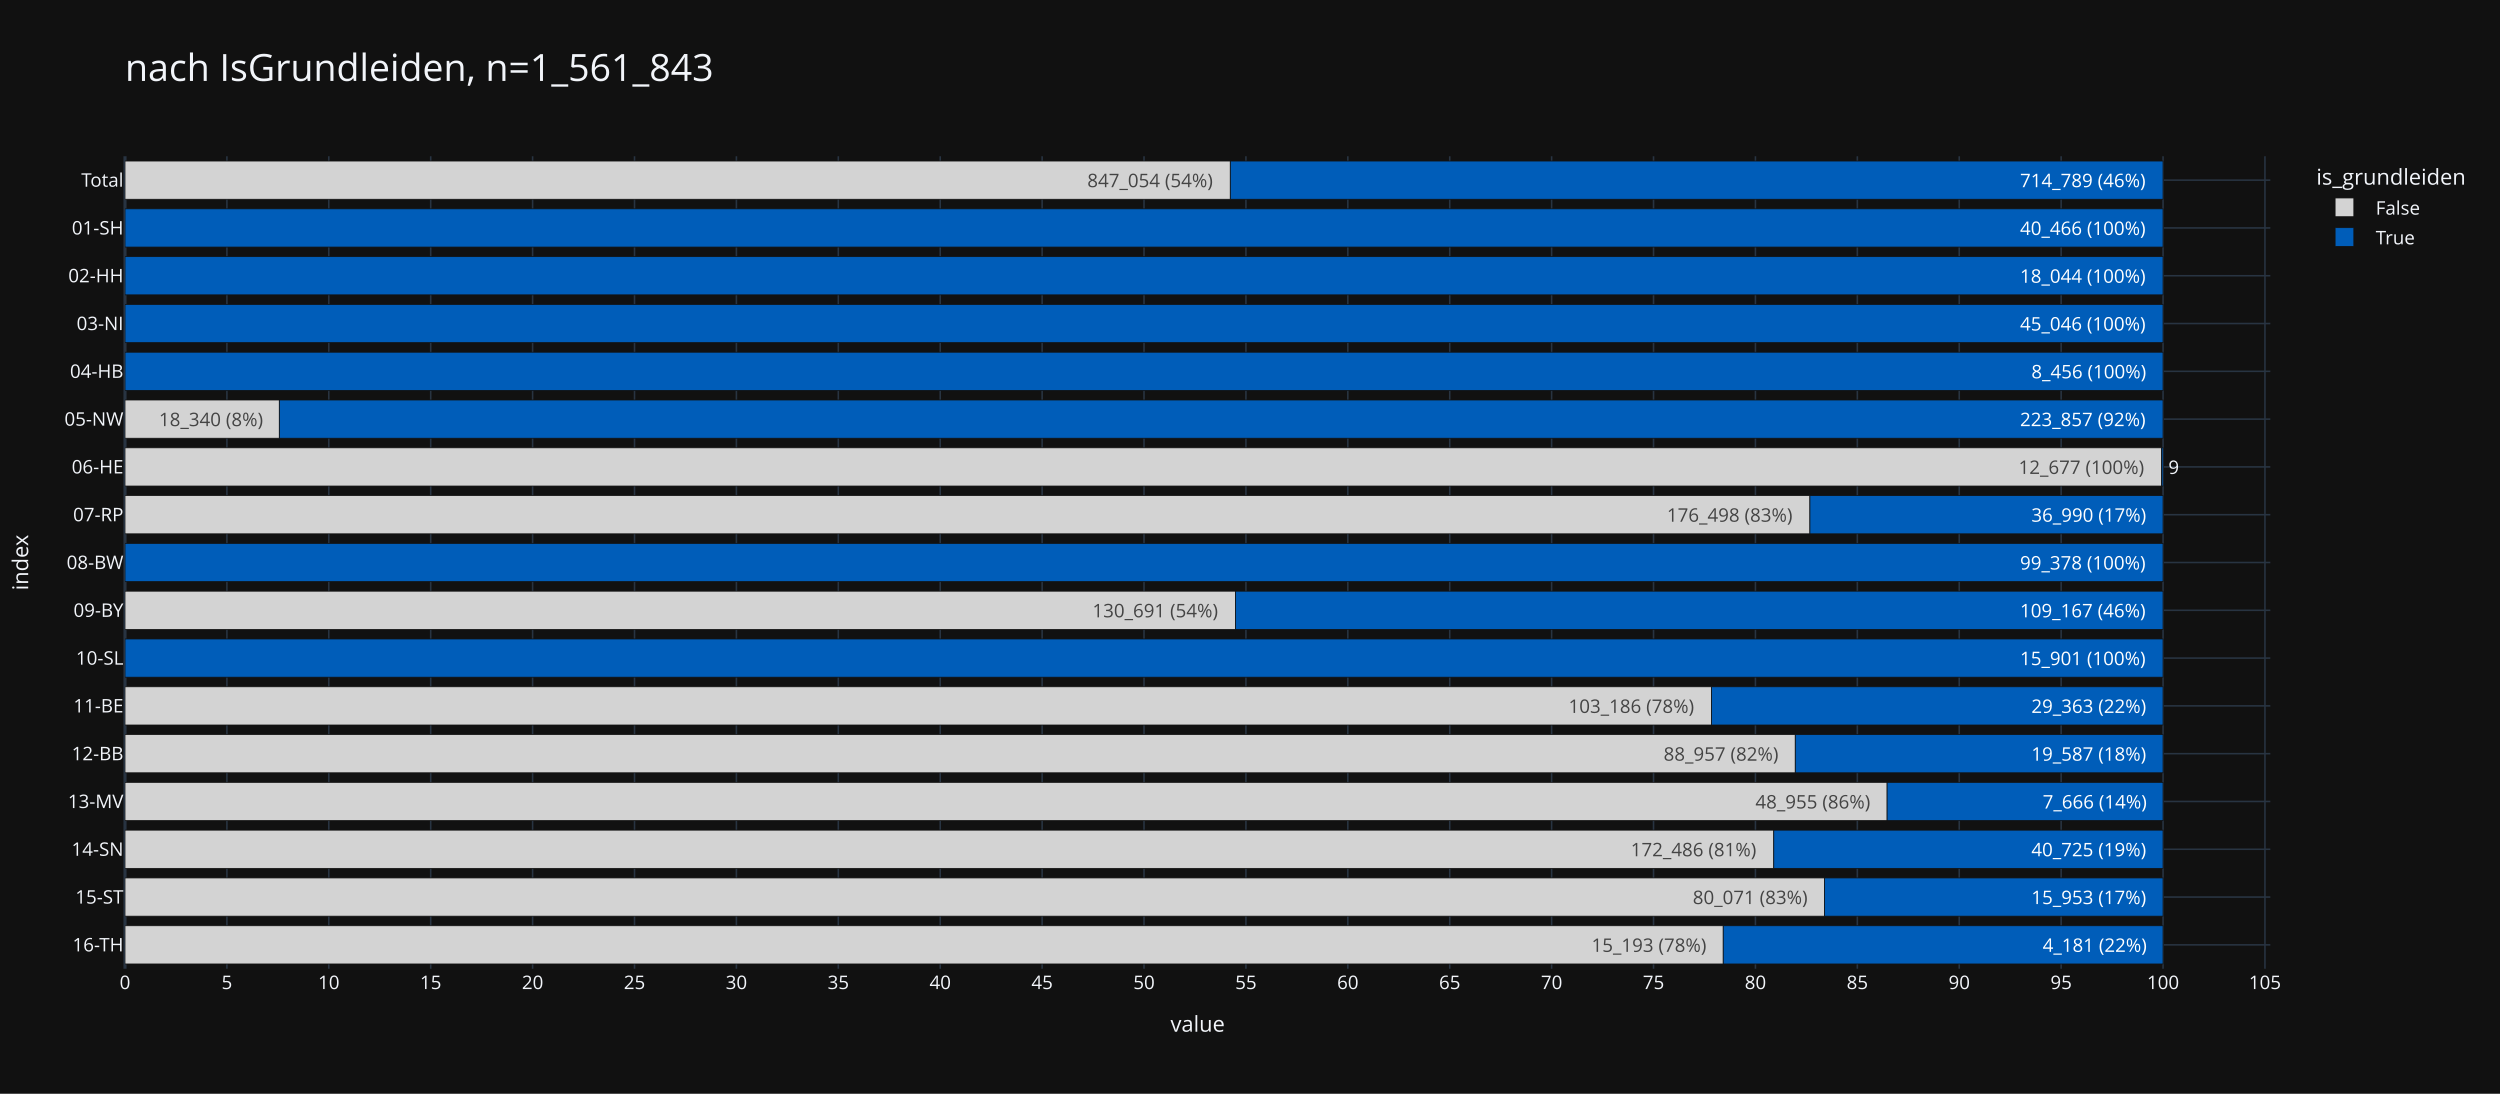
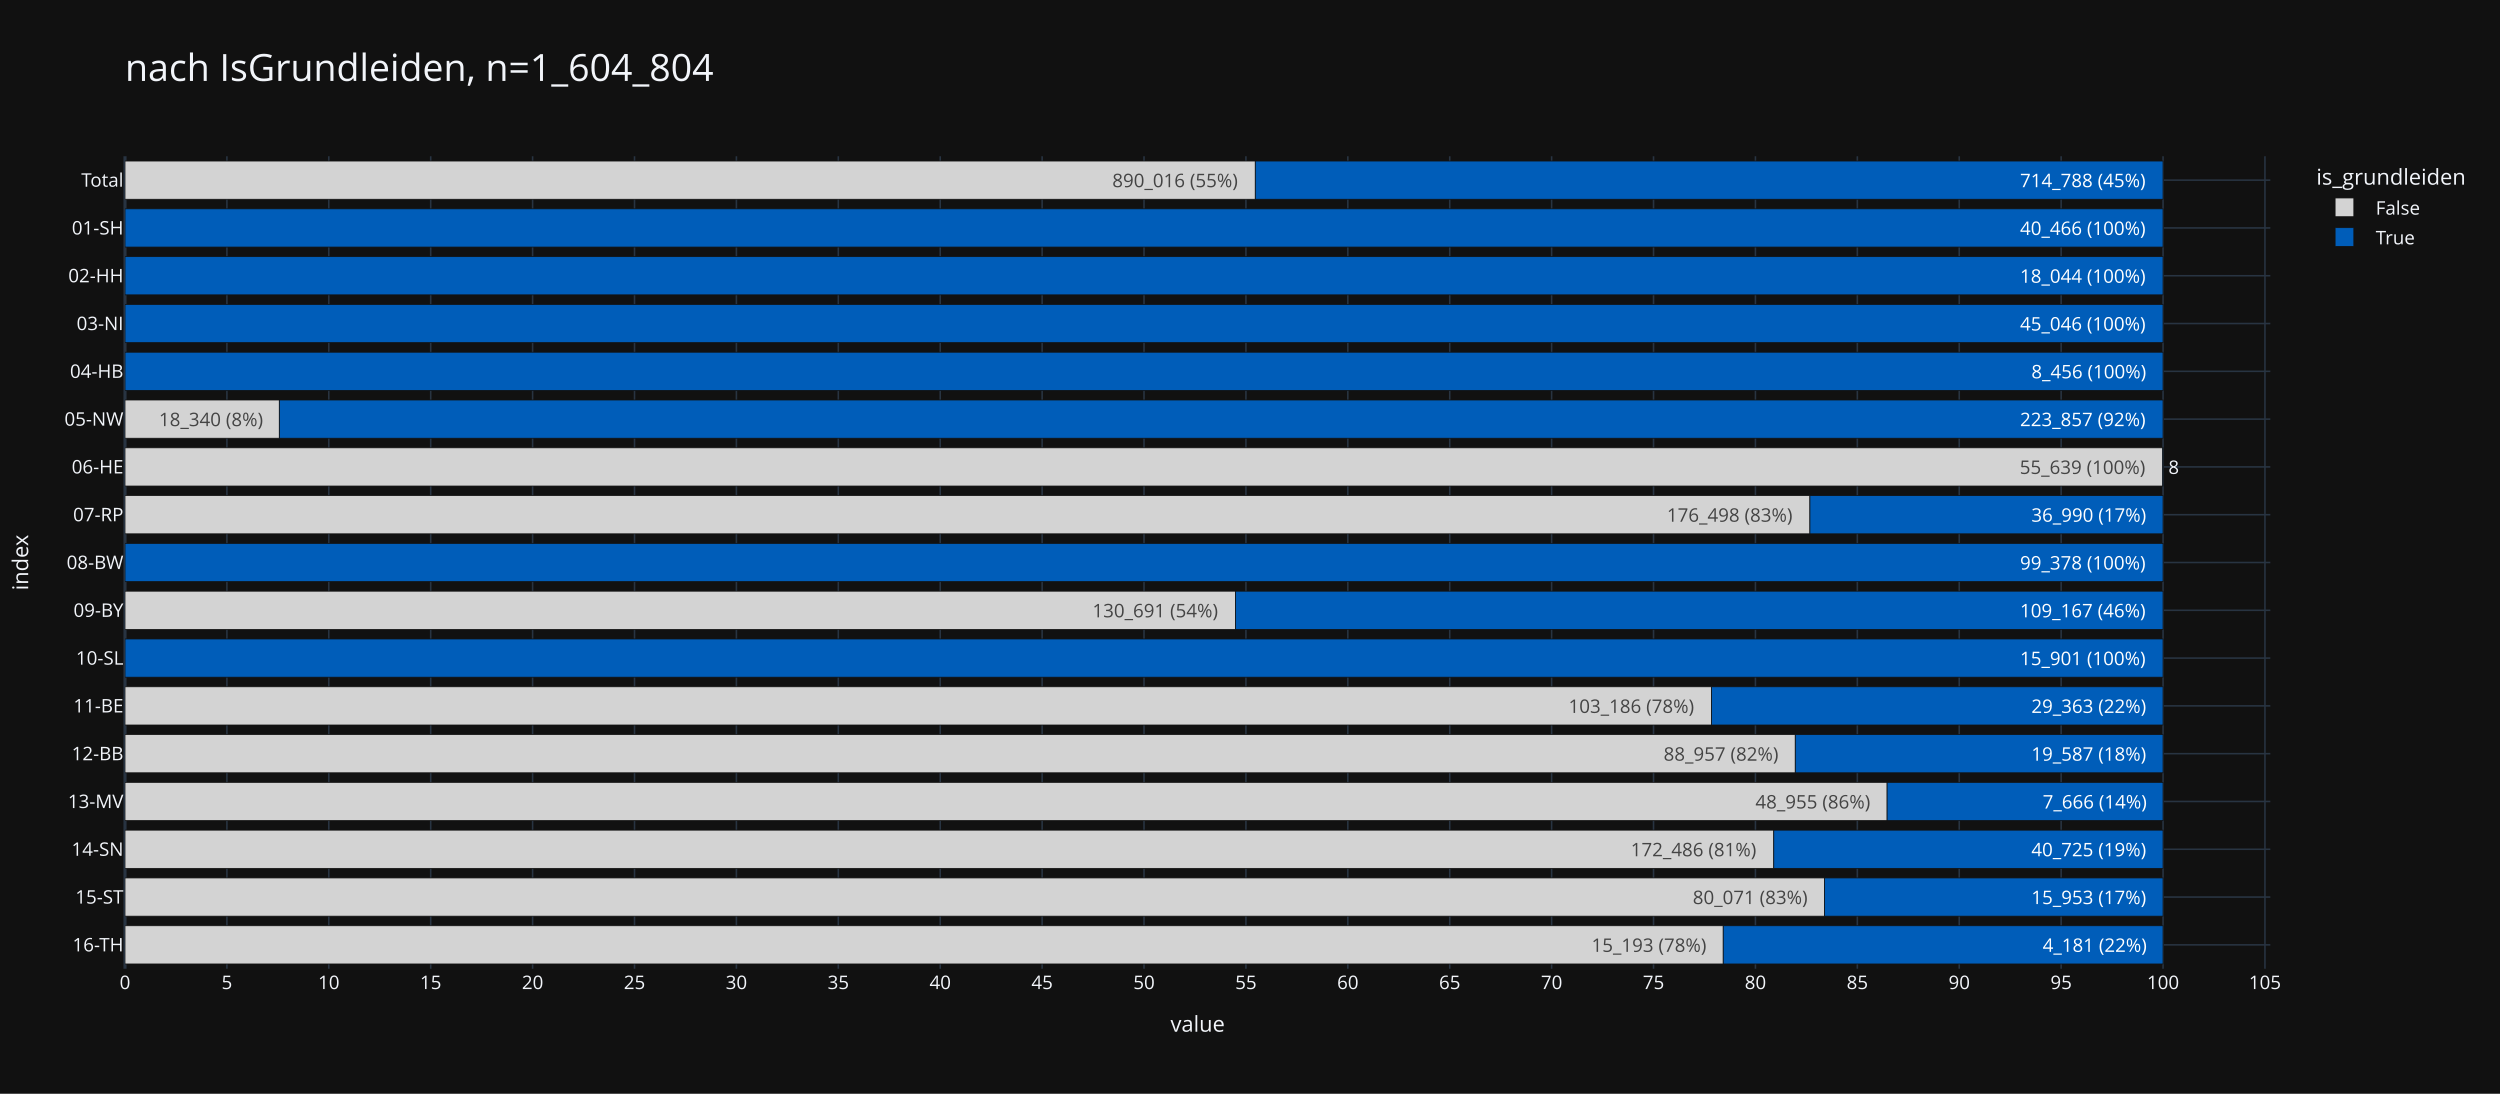
<svg xmlns="http://www.w3.org/2000/svg" class="main-svg" width="1600" height="700" style="" viewBox="0 0 1600 700">
  <rect x="0" y="0" width="1600" height="700" style="fill: rgb(17, 17, 17); fill-opacity: 1;" />
-   <defs id="defs-375cd7">
+   <defs id="defs-937810">
    <g class="clips">
-       <clipPath id="clip375cd7xyplot" class="plotclip">
+       <clipPath id="clip937810xyplot" class="plotclip">
        <rect width="1373" height="520" />
      </clipPath>
-       <clipPath class="axesclip" id="clip375cd7x">
+       <clipPath class="axesclip" id="clip937810x">
        <rect x="80" y="0" width="1373" height="700" />
      </clipPath>
-       <clipPath class="axesclip" id="clip375cd7y">
+       <clipPath class="axesclip" id="clip937810y">
        <rect x="0" y="100" width="1600" height="520" />
      </clipPath>
-       <clipPath class="axesclip" id="clip375cd7xy">
+       <clipPath class="axesclip" id="clip937810xy">
        <rect x="80" y="100" width="1373" height="520" />
      </clipPath>
    </g>
    <g class="gradients" />
    <g class="patterns" />
  </defs>
  <g class="bglayer" />
  <g class="layer-below">
    <g class="imagelayer" />
    <g class="shapelayer" />
  </g>
  <g class="cartesianlayer">
    <g class="subplot xy">
      <g class="layer-subplot">
        <g class="shapelayer" />
        <g class="imagelayer" />
      </g>
      <g class="minor-gridlayer">
        <g class="x" />
        <g class="y" />
      </g>
      <g class="gridlayer">
        <g class="x">
          <path class="xgrid crisp" transform="translate(145.22,0)" d="M0,100v520" style="stroke: rgb(40, 52, 66); stroke-opacity: 1; stroke-width: 1px;" />
          <path class="xgrid crisp" transform="translate(210.43,0)" d="M0,100v520" style="stroke: rgb(40, 52, 66); stroke-opacity: 1; stroke-width: 1px;" />
          <path class="xgrid crisp" transform="translate(275.65,0)" d="M0,100v520" style="stroke: rgb(40, 52, 66); stroke-opacity: 1; stroke-width: 1px;" />
          <path class="xgrid crisp" transform="translate(340.87,0)" d="M0,100v520" style="stroke: rgb(40, 52, 66); stroke-opacity: 1; stroke-width: 1px;" />
          <path class="xgrid crisp" transform="translate(406.09,0)" d="M0,100v520" style="stroke: rgb(40, 52, 66); stroke-opacity: 1; stroke-width: 1px;" />
          <path class="xgrid crisp" transform="translate(471.3,0)" d="M0,100v520" style="stroke: rgb(40, 52, 66); stroke-opacity: 1; stroke-width: 1px;" />
          <path class="xgrid crisp" transform="translate(536.52,0)" d="M0,100v520" style="stroke: rgb(40, 52, 66); stroke-opacity: 1; stroke-width: 1px;" />
          <path class="xgrid crisp" transform="translate(601.74,0)" d="M0,100v520" style="stroke: rgb(40, 52, 66); stroke-opacity: 1; stroke-width: 1px;" />
          <path class="xgrid crisp" transform="translate(666.96,0)" d="M0,100v520" style="stroke: rgb(40, 52, 66); stroke-opacity: 1; stroke-width: 1px;" />
          <path class="xgrid crisp" transform="translate(732.17,0)" d="M0,100v520" style="stroke: rgb(40, 52, 66); stroke-opacity: 1; stroke-width: 1px;" />
          <path class="xgrid crisp" transform="translate(797.39,0)" d="M0,100v520" style="stroke: rgb(40, 52, 66); stroke-opacity: 1; stroke-width: 1px;" />
          <path class="xgrid crisp" transform="translate(862.61,0)" d="M0,100v520" style="stroke: rgb(40, 52, 66); stroke-opacity: 1; stroke-width: 1px;" />
          <path class="xgrid crisp" transform="translate(927.83,0)" d="M0,100v520" style="stroke: rgb(40, 52, 66); stroke-opacity: 1; stroke-width: 1px;" />
          <path class="xgrid crisp" transform="translate(993.04,0)" d="M0,100v520" style="stroke: rgb(40, 52, 66); stroke-opacity: 1; stroke-width: 1px;" />
          <path class="xgrid crisp" transform="translate(1058.26,0)" d="M0,100v520" style="stroke: rgb(40, 52, 66); stroke-opacity: 1; stroke-width: 1px;" />
          <path class="xgrid crisp" transform="translate(1123.48,0)" d="M0,100v520" style="stroke: rgb(40, 52, 66); stroke-opacity: 1; stroke-width: 1px;" />
          <path class="xgrid crisp" transform="translate(1188.7,0)" d="M0,100v520" style="stroke: rgb(40, 52, 66); stroke-opacity: 1; stroke-width: 1px;" />
          <path class="xgrid crisp" transform="translate(1253.91,0)" d="M0,100v520" style="stroke: rgb(40, 52, 66); stroke-opacity: 1; stroke-width: 1px;" />
          <path class="xgrid crisp" transform="translate(1319.13,0)" d="M0,100v520" style="stroke: rgb(40, 52, 66); stroke-opacity: 1; stroke-width: 1px;" />
          <path class="xgrid crisp" transform="translate(1384.35,0)" d="M0,100v520" style="stroke: rgb(40, 52, 66); stroke-opacity: 1; stroke-width: 1px;" />
          <path class="xgrid crisp" transform="translate(1449.57,0)" d="M0,100v520" style="stroke: rgb(40, 52, 66); stroke-opacity: 1; stroke-width: 1px;" />
        </g>
        <g class="y">
          <path class="ygrid crisp" transform="translate(0,604.71)" d="M80,0h1373" style="stroke: rgb(40, 52, 66); stroke-opacity: 1; stroke-width: 1px;" />
          <path class="ygrid crisp" transform="translate(0,574.12)" d="M80,0h1373" style="stroke: rgb(40, 52, 66); stroke-opacity: 1; stroke-width: 1px;" />
          <path class="ygrid crisp" transform="translate(0,543.53)" d="M80,0h1373" style="stroke: rgb(40, 52, 66); stroke-opacity: 1; stroke-width: 1px;" />
          <path class="ygrid crisp" transform="translate(0,512.94)" d="M80,0h1373" style="stroke: rgb(40, 52, 66); stroke-opacity: 1; stroke-width: 1px;" />
          <path class="ygrid crisp" transform="translate(0,482.35)" d="M80,0h1373" style="stroke: rgb(40, 52, 66); stroke-opacity: 1; stroke-width: 1px;" />
          <path class="ygrid crisp" transform="translate(0,451.76)" d="M80,0h1373" style="stroke: rgb(40, 52, 66); stroke-opacity: 1; stroke-width: 1px;" />
          <path class="ygrid crisp" transform="translate(0,421.18)" d="M80,0h1373" style="stroke: rgb(40, 52, 66); stroke-opacity: 1; stroke-width: 1px;" />
          <path class="ygrid crisp" transform="translate(0,390.59)" d="M80,0h1373" style="stroke: rgb(40, 52, 66); stroke-opacity: 1; stroke-width: 1px;" />
          <path class="ygrid crisp" transform="translate(0,360)" d="M80,0h1373" style="stroke: rgb(40, 52, 66); stroke-opacity: 1; stroke-width: 1px;" />
          <path class="ygrid crisp" transform="translate(0,329.41)" d="M80,0h1373" style="stroke: rgb(40, 52, 66); stroke-opacity: 1; stroke-width: 1px;" />
          <path class="ygrid crisp" transform="translate(0,298.82)" d="M80,0h1373" style="stroke: rgb(40, 52, 66); stroke-opacity: 1; stroke-width: 1px;" />
          <path class="ygrid crisp" transform="translate(0,268.24)" d="M80,0h1373" style="stroke: rgb(40, 52, 66); stroke-opacity: 1; stroke-width: 1px;" />
          <path class="ygrid crisp" transform="translate(0,237.65)" d="M80,0h1373" style="stroke: rgb(40, 52, 66); stroke-opacity: 1; stroke-width: 1px;" />
          <path class="ygrid crisp" transform="translate(0,207.06)" d="M80,0h1373" style="stroke: rgb(40, 52, 66); stroke-opacity: 1; stroke-width: 1px;" />
          <path class="ygrid crisp" transform="translate(0,176.47)" d="M80,0h1373" style="stroke: rgb(40, 52, 66); stroke-opacity: 1; stroke-width: 1px;" />
          <path class="ygrid crisp" transform="translate(0,145.88)" d="M80,0h1373" style="stroke: rgb(40, 52, 66); stroke-opacity: 1; stroke-width: 1px;" />
          <path class="ygrid crisp" transform="translate(0,115.29)" d="M80,0h1373" style="stroke: rgb(40, 52, 66); stroke-opacity: 1; stroke-width: 1px;" />
        </g>
      </g>
      <g class="zerolinelayer">
        <path class="xzl zl crisp" transform="translate(80,0)" d="M0,100v520" style="stroke: rgb(40, 52, 66); stroke-opacity: 1; stroke-width: 2px;" />
      </g>
      <g class="layer-between">
        <g class="shapelayer" />
        <g class="imagelayer" />
      </g>
      <path class="xlines-below" />
      <path class="ylines-below" />
      <g class="overlines-below" />
      <g class="xaxislayer-below" />
      <g class="yaxislayer-below" />
      <g class="overaxes-below" />
      <g class="overplot">
-         <g class="xy" transform="translate(80,100)" clip-path="url(#clip375cd7xyplot)">
+         <g class="xy" transform="translate(80,100)" clip-path="url(#clip937810xyplot)">
          <g class="barlayer mlayer">
            <g class="trace bars" style="opacity: 1;">
              <g class="points">
                <g class="point">
-                   <path d="M0,27.53V3.06H707.4V27.53Z" style="vector-effect: none; opacity: 1; stroke-width: 0.5px; fill: rgb(211, 211, 211); fill-opacity: 1; stroke: rgb(17, 17, 17); stroke-opacity: 1;" />
-                   <text class="bartext bartext-inside" text-anchor="middle" data-notex="1" x="0" y="0" style="font-family: 'Open Sans', verdana, arial, sans-serif; font-size: 12px; fill: rgb(68, 68, 68); fill-opacity: 1; white-space: pre;" transform="translate(656.0484,19.795)">847_054 (54%)</text>
+                   <path d="M0,27.53V3.06H723.39V27.53Z" style="vector-effect: none; opacity: 1; stroke-width: 0.5px; fill: rgb(211, 211, 211); fill-opacity: 1; stroke: rgb(17, 17, 17); stroke-opacity: 1;" />
+                   <text class="bartext bartext-inside" text-anchor="middle" data-notex="1" x="0" y="0" style="font-family: 'Open Sans', verdana, arial, sans-serif; font-size: 12px; fill: rgb(68, 68, 68); fill-opacity: 1; white-space: pre;" transform="translate(672.0384,19.795)">890_016 (55%)</text>
                </g>
                <g class="point">
                  <path d="M0,180.47V156H98.77V180.47Z" style="vector-effect: none; opacity: 1; stroke-width: 0.5px; fill: rgb(211, 211, 211); fill-opacity: 1; stroke: rgb(17, 17, 17); stroke-opacity: 1;" />
                  <text class="bartext bartext-inside" text-anchor="middle" data-notex="1" x="0" y="0" style="font-family: 'Open Sans', verdana, arial, sans-serif; font-size: 12px; fill: rgb(68, 68, 68); fill-opacity: 1; white-space: pre;" transform="translate(55.05125,172.735)">18_340 (8%)</text>
                </g>
                <g class="point">
-                   <path d="M0,211.06V186.59H1303.42V211.06Z" style="vector-effect: none; opacity: 1; stroke-width: 0.5px; fill: rgb(211, 211, 211); fill-opacity: 1; stroke: rgb(17, 17, 17); stroke-opacity: 1;" />
-                   <text class="bartext bartext-inside" text-anchor="middle" data-notex="1" x="0" y="0" style="font-family: 'Open Sans', verdana, arial, sans-serif; font-size: 12px; fill: rgb(68, 68, 68); fill-opacity: 1; white-space: pre;" transform="translate(1252.068,203.325)">12_677 (100%)</text>
+                   <path d="M0,211.06V186.59H1304.16V211.06Z" style="vector-effect: none; opacity: 1; stroke-width: 0.5px; fill: rgb(211, 211, 211); fill-opacity: 1; stroke: rgb(17, 17, 17); stroke-opacity: 1;" />
+                   <text class="bartext bartext-inside" text-anchor="middle" data-notex="1" x="0" y="0" style="font-family: 'Open Sans', verdana, arial, sans-serif; font-size: 12px; fill: rgb(68, 68, 68); fill-opacity: 1; white-space: pre;" transform="translate(1252.808,203.325)">55_639 (100%)</text>
                </g>
                <g class="point">
                  <path d="M0,241.65V217.18H1078.35V241.65Z" style="vector-effect: none; opacity: 1; stroke-width: 0.5px; fill: rgb(211, 211, 211); fill-opacity: 1; stroke: rgb(17, 17, 17); stroke-opacity: 1;" />
                  <text class="bartext bartext-inside" text-anchor="middle" data-notex="1" x="0" y="0" style="font-family: 'Open Sans', verdana, arial, sans-serif; font-size: 12px; fill: rgb(68, 68, 68); fill-opacity: 1; white-space: pre;" transform="translate(1026.998,233.915)">176_498 (83%)</text>
                </g>
                <g class="point">
                  <path d="M0,302.82V278.35H710.7V302.82Z" style="vector-effect: none; opacity: 1; stroke-width: 0.5px; fill: rgb(211, 211, 211); fill-opacity: 1; stroke: rgb(17, 17, 17); stroke-opacity: 1;" />
                  <text class="bartext bartext-inside" text-anchor="middle" data-notex="1" x="0" y="0" style="font-family: 'Open Sans', verdana, arial, sans-serif; font-size: 12px; fill: rgb(68, 68, 68); fill-opacity: 1; white-space: pre;" transform="translate(659.3484,295.085)">130_691 (54%)</text>
                </g>
                <g class="point">
                  <path d="M0,364V339.53H1015.4V364Z" style="vector-effect: none; opacity: 1; stroke-width: 0.5px; fill: rgb(211, 211, 211); fill-opacity: 1; stroke: rgb(17, 17, 17); stroke-opacity: 1;" />
                  <text class="bartext bartext-inside" text-anchor="middle" data-notex="1" x="0" y="0" style="font-family: 'Open Sans', verdana, arial, sans-serif; font-size: 12px; fill: rgb(68, 68, 68); fill-opacity: 1; white-space: pre;" transform="translate(964.0484,356.265)">103_186 (78%)</text>
                </g>
                <g class="point">
                  <path d="M0,394.59V370.12H1068.98V394.59Z" style="vector-effect: none; opacity: 1; stroke-width: 0.5px; fill: rgb(211, 211, 211); fill-opacity: 1; stroke: rgb(17, 17, 17); stroke-opacity: 1;" />
                  <text class="bartext bartext-inside" text-anchor="middle" data-notex="1" x="0" y="0" style="font-family: 'Open Sans', verdana, arial, sans-serif; font-size: 12px; fill: rgb(68, 68, 68); fill-opacity: 1; white-space: pre;" transform="translate(1021.449,386.855)">88_957 (82%)</text>
                </g>
                <g class="point">
                  <path d="M0,425.18V400.71H1127.75V425.18Z" style="vector-effect: none; opacity: 1; stroke-width: 0.5px; fill: rgb(211, 211, 211); fill-opacity: 1; stroke: rgb(17, 17, 17); stroke-opacity: 1;" />
                  <text class="bartext bartext-inside" text-anchor="middle" data-notex="1" x="0" y="0" style="font-family: 'Open Sans', verdana, arial, sans-serif; font-size: 12px; fill: rgb(68, 68, 68); fill-opacity: 1; white-space: pre;" transform="translate(1080.219,417.445)">48_955 (86%)</text>
                </g>
                <g class="point">
                  <path d="M0,455.76V431.29H1055.21V455.76Z" style="vector-effect: none; opacity: 1; stroke-width: 0.5px; fill: rgb(211, 211, 211); fill-opacity: 1; stroke: rgb(17, 17, 17); stroke-opacity: 1;" />
                  <text class="bartext bartext-inside" text-anchor="middle" data-notex="1" x="0" y="0" style="font-family: 'Open Sans', verdana, arial, sans-serif; font-size: 12px; fill: rgb(68, 68, 68); fill-opacity: 1; white-space: pre;" transform="translate(1003.858,448.025)">172_486 (81%)</text>
                </g>
                <g class="point">
                  <path d="M0,486.35V461.88H1087.65V486.35Z" style="vector-effect: none; opacity: 1; stroke-width: 0.5px; fill: rgb(211, 211, 211); fill-opacity: 1; stroke: rgb(17, 17, 17); stroke-opacity: 1;" />
                  <text class="bartext bartext-inside" text-anchor="middle" data-notex="1" x="0" y="0" style="font-family: 'Open Sans', verdana, arial, sans-serif; font-size: 12px; fill: rgb(68, 68, 68); fill-opacity: 1; white-space: pre;" transform="translate(1040.119,478.615)">80_071 (83%)</text>
                </g>
                <g class="point">
                  <path d="M0,516.94V492.47H1022.87V516.94Z" style="vector-effect: none; opacity: 1; stroke-width: 0.5px; fill: rgb(211, 211, 211); fill-opacity: 1; stroke: rgb(17, 17, 17); stroke-opacity: 1;" />
                  <text class="bartext bartext-inside" text-anchor="middle" data-notex="1" x="0" y="0" style="font-family: 'Open Sans', verdana, arial, sans-serif; font-size: 12px; fill: rgb(68, 68, 68); fill-opacity: 1; white-space: pre;" transform="translate(975.3388,509.205)">15_193 (78%)</text>
                </g>
              </g>
            </g>
            <g class="trace bars" style="opacity: 1;">
              <g class="points">
                <g class="point">
-                   <path d="M707.4,27.53V3.06H1304.35V27.53Z" style="vector-effect: none; opacity: 1; stroke-width: 0.5px; fill: rgb(0, 93, 185); fill-opacity: 1; stroke: rgb(17, 17, 17); stroke-opacity: 1;" />
-                   <text class="bartext bartext-inside" text-anchor="middle" data-notex="1" x="0" y="0" style="font-family: 'Open Sans', verdana, arial, sans-serif; font-size: 12px; fill: rgb(255, 255, 255); fill-opacity: 1; white-space: pre;" transform="translate(1252.998,19.795)">714_789 (46%)</text>
+                   <path d="M723.39,27.53V3.06H1304.35V27.53Z" style="vector-effect: none; opacity: 1; stroke-width: 0.5px; fill: rgb(0, 93, 185); fill-opacity: 1; stroke: rgb(17, 17, 17); stroke-opacity: 1;" />
+                   <text class="bartext bartext-inside" text-anchor="middle" data-notex="1" x="0" y="0" style="font-family: 'Open Sans', verdana, arial, sans-serif; font-size: 12px; fill: rgb(255, 255, 255); fill-opacity: 1; white-space: pre;" transform="translate(1252.998,19.795)">714_788 (45%)</text>
                </g>
                <g class="point">
                  <path d="M0,58.12V33.65H1304.35V58.12Z" style="vector-effect: none; opacity: 1; stroke-width: 0.5px; fill: rgb(0, 93, 185); fill-opacity: 1; stroke: rgb(17, 17, 17); stroke-opacity: 1;" />
                  <text class="bartext bartext-inside" text-anchor="middle" data-notex="1" x="0" y="0" style="font-family: 'Open Sans', verdana, arial, sans-serif; font-size: 12px; fill: rgb(255, 255, 255); fill-opacity: 1; white-space: pre;" transform="translate(1252.998,50.385)">40_466 (100%)</text>
                </g>
                <g class="point">
                  <path d="M0,88.71V64.24H1304.35V88.71Z" style="vector-effect: none; opacity: 1; stroke-width: 0.5px; fill: rgb(0, 93, 185); fill-opacity: 1; stroke: rgb(17, 17, 17); stroke-opacity: 1;" />
                  <text class="bartext bartext-inside" text-anchor="middle" data-notex="1" x="0" y="0" style="font-family: 'Open Sans', verdana, arial, sans-serif; font-size: 12px; fill: rgb(255, 255, 255); fill-opacity: 1; white-space: pre;" transform="translate(1252.998,80.975)">18_044 (100%)</text>
                </g>
                <g class="point">
                  <path d="M0,119.29V94.82H1304.35V119.29Z" style="vector-effect: none; opacity: 1; stroke-width: 0.5px; fill: rgb(0, 93, 185); fill-opacity: 1; stroke: rgb(17, 17, 17); stroke-opacity: 1;" />
                  <text class="bartext bartext-inside" text-anchor="middle" data-notex="1" x="0" y="0" style="font-family: 'Open Sans', verdana, arial, sans-serif; font-size: 12px; fill: rgb(255, 255, 255); fill-opacity: 1; white-space: pre;" transform="translate(1252.998,111.555)">45_046 (100%)</text>
                </g>
                <g class="point">
                  <path d="M0,149.88V125.41H1304.35V149.88Z" style="vector-effect: none; opacity: 1; stroke-width: 0.5px; fill: rgb(0, 93, 185); fill-opacity: 1; stroke: rgb(17, 17, 17); stroke-opacity: 1;" />
                  <text class="bartext bartext-inside" text-anchor="middle" data-notex="1" x="0" y="0" style="font-family: 'Open Sans', verdana, arial, sans-serif; font-size: 12px; fill: rgb(255, 255, 255); fill-opacity: 1; white-space: pre;" transform="translate(1256.819,142.145)">8_456 (100%)</text>
                </g>
                <g class="point">
                  <path d="M98.77,180.47V156H1304.35V180.47Z" style="vector-effect: none; opacity: 1; stroke-width: 0.5px; fill: rgb(0, 93, 185); fill-opacity: 1; stroke: rgb(17, 17, 17); stroke-opacity: 1;" />
                  <text class="bartext bartext-inside" text-anchor="middle" data-notex="1" x="0" y="0" style="font-family: 'Open Sans', verdana, arial, sans-serif; font-size: 12px; fill: rgb(255, 255, 255); fill-opacity: 1; white-space: pre;" transform="translate(1252.998,172.735)">223_857 (92%)</text>
                </g>
                <g class="point">
-                   <path d="M1303.42,211.06V186.59H1304.35V211.06Z" style="vector-effect: none; opacity: 1; stroke-width: 0.5px; fill: rgb(0, 93, 185); fill-opacity: 1; stroke: rgb(17, 17, 17); stroke-opacity: 1;" />
-                   <text class="bartext bartext-outside" text-anchor="middle" data-notex="1" x="0" y="0" style="font-family: 'Open Sans', verdana, arial, sans-serif; font-size: 12px; fill: rgb(242, 245, 250); fill-opacity: 1; white-space: pre;" transform="translate(1311.17,203.325)">9</text>
+                   <path d="M1304.16,211.06V186.59H1304.35V211.06Z" style="vector-effect: none; opacity: 1; stroke-width: 0.5px; fill: rgb(0, 93, 185); fill-opacity: 1; stroke: rgb(17, 17, 17); stroke-opacity: 1;" />
+                   <text class="bartext bartext-outside" text-anchor="middle" data-notex="1" x="0" y="0" style="font-family: 'Open Sans', verdana, arial, sans-serif; font-size: 12px; fill: rgb(242, 245, 250); fill-opacity: 1; white-space: pre;" transform="translate(1311.17,203.325)">8</text>
                </g>
                <g class="point">
                  <path d="M1078.35,241.65V217.18H1304.35V241.65Z" style="vector-effect: none; opacity: 1; stroke-width: 0.5px; fill: rgb(0, 93, 185); fill-opacity: 1; stroke: rgb(17, 17, 17); stroke-opacity: 1;" />
                  <text class="bartext bartext-inside" text-anchor="middle" data-notex="1" x="0" y="0" style="font-family: 'Open Sans', verdana, arial, sans-serif; font-size: 12px; fill: rgb(255, 255, 255); fill-opacity: 1; white-space: pre;" transform="translate(1256.819,233.915)">36_990 (17%)</text>
                </g>
                <g class="point">
                  <path d="M0,272.24V247.76H1304.35V272.24Z" style="vector-effect: none; opacity: 1; stroke-width: 0.5px; fill: rgb(0, 93, 185); fill-opacity: 1; stroke: rgb(17, 17, 17); stroke-opacity: 1;" />
                  <text class="bartext bartext-inside" text-anchor="middle" data-notex="1" x="0" y="0" style="font-family: 'Open Sans', verdana, arial, sans-serif; font-size: 12px; fill: rgb(255, 255, 255); fill-opacity: 1; white-space: pre;" transform="translate(1252.998,264.5)">99_378 (100%)</text>
                </g>
                <g class="point">
                  <path d="M710.7,302.82V278.35H1304.35V302.82Z" style="vector-effect: none; opacity: 1; stroke-width: 0.5px; fill: rgb(0, 93, 185); fill-opacity: 1; stroke: rgb(17, 17, 17); stroke-opacity: 1;" />
                  <text class="bartext bartext-inside" text-anchor="middle" data-notex="1" x="0" y="0" style="font-family: 'Open Sans', verdana, arial, sans-serif; font-size: 12px; fill: rgb(255, 255, 255); fill-opacity: 1; white-space: pre;" transform="translate(1252.998,295.085)">109_167 (46%)</text>
                </g>
                <g class="point">
                  <path d="M0,333.41V308.94H1304.35V333.41Z" style="vector-effect: none; opacity: 1; stroke-width: 0.5px; fill: rgb(0, 93, 185); fill-opacity: 1; stroke: rgb(17, 17, 17); stroke-opacity: 1;" />
                  <text class="bartext bartext-inside" text-anchor="middle" data-notex="1" x="0" y="0" style="font-family: 'Open Sans', verdana, arial, sans-serif; font-size: 12px; fill: rgb(255, 255, 255); fill-opacity: 1; white-space: pre;" transform="translate(1252.998,325.675)">15_901 (100%)</text>
                </g>
                <g class="point">
                  <path d="M1015.4,364V339.53H1304.35V364Z" style="vector-effect: none; opacity: 1; stroke-width: 0.5px; fill: rgb(0, 93, 185); fill-opacity: 1; stroke: rgb(17, 17, 17); stroke-opacity: 1;" />
                  <text class="bartext bartext-inside" text-anchor="middle" data-notex="1" x="0" y="0" style="font-family: 'Open Sans', verdana, arial, sans-serif; font-size: 12px; fill: rgb(255, 255, 255); fill-opacity: 1; white-space: pre;" transform="translate(1256.819,356.265)">29_363 (22%)</text>
                </g>
                <g class="point">
                  <path d="M1068.98,394.59V370.12H1304.35V394.59Z" style="vector-effect: none; opacity: 1; stroke-width: 0.5px; fill: rgb(0, 93, 185); fill-opacity: 1; stroke: rgb(17, 17, 17); stroke-opacity: 1;" />
                  <text class="bartext bartext-inside" text-anchor="middle" data-notex="1" x="0" y="0" style="font-family: 'Open Sans', verdana, arial, sans-serif; font-size: 12px; fill: rgb(255, 255, 255); fill-opacity: 1; white-space: pre;" transform="translate(1256.819,386.855)">19_587 (18%)</text>
                </g>
                <g class="point">
                  <path d="M1127.75,425.18V400.71H1304.35V425.18Z" style="vector-effect: none; opacity: 1; stroke-width: 0.5px; fill: rgb(0, 93, 185); fill-opacity: 1; stroke: rgb(17, 17, 17); stroke-opacity: 1;" />
                  <text class="bartext bartext-inside" text-anchor="middle" data-notex="1" x="0" y="0" style="font-family: 'Open Sans', verdana, arial, sans-serif; font-size: 12px; fill: rgb(255, 255, 255); fill-opacity: 1; white-space: pre;" transform="translate(1260.631,417.445)">7_666 (14%)</text>
                </g>
                <g class="point">
                  <path d="M1055.21,455.76V431.29H1304.35V455.76Z" style="vector-effect: none; opacity: 1; stroke-width: 0.5px; fill: rgb(0, 93, 185); fill-opacity: 1; stroke: rgb(17, 17, 17); stroke-opacity: 1;" />
                  <text class="bartext bartext-inside" text-anchor="middle" data-notex="1" x="0" y="0" style="font-family: 'Open Sans', verdana, arial, sans-serif; font-size: 12px; fill: rgb(255, 255, 255); fill-opacity: 1; white-space: pre;" transform="translate(1256.819,448.025)">40_725 (19%)</text>
                </g>
                <g class="point">
                  <path d="M1087.65,486.35V461.88H1304.35V486.35Z" style="vector-effect: none; opacity: 1; stroke-width: 0.5px; fill: rgb(0, 93, 185); fill-opacity: 1; stroke: rgb(17, 17, 17); stroke-opacity: 1;" />
                  <text class="bartext bartext-inside" text-anchor="middle" data-notex="1" x="0" y="0" style="font-family: 'Open Sans', verdana, arial, sans-serif; font-size: 12px; fill: rgb(255, 255, 255); fill-opacity: 1; white-space: pre;" transform="translate(1256.819,478.615)">15_953 (17%)</text>
                </g>
                <g class="point">
                  <path d="M1022.87,516.94V492.47H1304.35V516.94Z" style="vector-effect: none; opacity: 1; stroke-width: 0.5px; fill: rgb(0, 93, 185); fill-opacity: 1; stroke: rgb(17, 17, 17); stroke-opacity: 1;" />
                  <text class="bartext bartext-inside" text-anchor="middle" data-notex="1" x="0" y="0" style="font-family: 'Open Sans', verdana, arial, sans-serif; font-size: 12px; fill: rgb(255, 255, 255); fill-opacity: 1; white-space: pre;" transform="translate(1260.631,509.205)">4_181 (22%)</text>
                </g>
              </g>
            </g>
          </g>
        </g>
      </g>
      <g class="zerolinelayer-above" />
      <path class="xlines-above crisp" d="M0,0" style="fill: none;" />
      <path class="ylines-above crisp" d="M0,0" style="fill: none;" />
      <g class="overlines-above" />
      <g class="xaxislayer-above">
        <g class="xtick">
          <text text-anchor="middle" x="0" y="633" transform="translate(80,0)" style="font-family: 'Open Sans', verdana, arial, sans-serif; font-size: 12px; fill: rgb(242, 245, 250); fill-opacity: 1; white-space: pre;">0</text>
        </g>
        <g class="xtick">
          <text text-anchor="middle" x="0" y="633" style="font-family: 'Open Sans', verdana, arial, sans-serif; font-size: 12px; fill: rgb(242, 245, 250); fill-opacity: 1; white-space: pre;" transform="translate(145.22,0)">5</text>
        </g>
        <g class="xtick">
          <text text-anchor="middle" x="0" y="633" style="font-family: 'Open Sans', verdana, arial, sans-serif; font-size: 12px; fill: rgb(242, 245, 250); fill-opacity: 1; white-space: pre;" transform="translate(210.43,0)">10</text>
        </g>
        <g class="xtick">
          <text text-anchor="middle" x="0" y="633" style="font-family: 'Open Sans', verdana, arial, sans-serif; font-size: 12px; fill: rgb(242, 245, 250); fill-opacity: 1; white-space: pre;" transform="translate(275.65,0)">15</text>
        </g>
        <g class="xtick">
          <text text-anchor="middle" x="0" y="633" style="font-family: 'Open Sans', verdana, arial, sans-serif; font-size: 12px; fill: rgb(242, 245, 250); fill-opacity: 1; white-space: pre;" transform="translate(340.87,0)">20</text>
        </g>
        <g class="xtick">
          <text text-anchor="middle" x="0" y="633" style="font-family: 'Open Sans', verdana, arial, sans-serif; font-size: 12px; fill: rgb(242, 245, 250); fill-opacity: 1; white-space: pre;" transform="translate(406.09,0)">25</text>
        </g>
        <g class="xtick">
          <text text-anchor="middle" x="0" y="633" style="font-family: 'Open Sans', verdana, arial, sans-serif; font-size: 12px; fill: rgb(242, 245, 250); fill-opacity: 1; white-space: pre;" transform="translate(471.3,0)">30</text>
        </g>
        <g class="xtick">
          <text text-anchor="middle" x="0" y="633" style="font-family: 'Open Sans', verdana, arial, sans-serif; font-size: 12px; fill: rgb(242, 245, 250); fill-opacity: 1; white-space: pre;" transform="translate(536.52,0)">35</text>
        </g>
        <g class="xtick">
          <text text-anchor="middle" x="0" y="633" style="font-family: 'Open Sans', verdana, arial, sans-serif; font-size: 12px; fill: rgb(242, 245, 250); fill-opacity: 1; white-space: pre;" transform="translate(601.74,0)">40</text>
        </g>
        <g class="xtick">
          <text text-anchor="middle" x="0" y="633" style="font-family: 'Open Sans', verdana, arial, sans-serif; font-size: 12px; fill: rgb(242, 245, 250); fill-opacity: 1; white-space: pre;" transform="translate(666.96,0)">45</text>
        </g>
        <g class="xtick">
          <text text-anchor="middle" x="0" y="633" style="font-family: 'Open Sans', verdana, arial, sans-serif; font-size: 12px; fill: rgb(242, 245, 250); fill-opacity: 1; white-space: pre;" transform="translate(732.17,0)">50</text>
        </g>
        <g class="xtick">
          <text text-anchor="middle" x="0" y="633" style="font-family: 'Open Sans', verdana, arial, sans-serif; font-size: 12px; fill: rgb(242, 245, 250); fill-opacity: 1; white-space: pre;" transform="translate(797.39,0)">55</text>
        </g>
        <g class="xtick">
          <text text-anchor="middle" x="0" y="633" style="font-family: 'Open Sans', verdana, arial, sans-serif; font-size: 12px; fill: rgb(242, 245, 250); fill-opacity: 1; white-space: pre;" transform="translate(862.61,0)">60</text>
        </g>
        <g class="xtick">
          <text text-anchor="middle" x="0" y="633" style="font-family: 'Open Sans', verdana, arial, sans-serif; font-size: 12px; fill: rgb(242, 245, 250); fill-opacity: 1; white-space: pre;" transform="translate(927.83,0)">65</text>
        </g>
        <g class="xtick">
          <text text-anchor="middle" x="0" y="633" style="font-family: 'Open Sans', verdana, arial, sans-serif; font-size: 12px; fill: rgb(242, 245, 250); fill-opacity: 1; white-space: pre;" transform="translate(993.04,0)">70</text>
        </g>
        <g class="xtick">
          <text text-anchor="middle" x="0" y="633" style="font-family: 'Open Sans', verdana, arial, sans-serif; font-size: 12px; fill: rgb(242, 245, 250); fill-opacity: 1; white-space: pre;" transform="translate(1058.26,0)">75</text>
        </g>
        <g class="xtick">
          <text text-anchor="middle" x="0" y="633" style="font-family: 'Open Sans', verdana, arial, sans-serif; font-size: 12px; fill: rgb(242, 245, 250); fill-opacity: 1; white-space: pre;" transform="translate(1123.48,0)">80</text>
        </g>
        <g class="xtick">
          <text text-anchor="middle" x="0" y="633" style="font-family: 'Open Sans', verdana, arial, sans-serif; font-size: 12px; fill: rgb(242, 245, 250); fill-opacity: 1; white-space: pre;" transform="translate(1188.7,0)">85</text>
        </g>
        <g class="xtick">
          <text text-anchor="middle" x="0" y="633" style="font-family: 'Open Sans', verdana, arial, sans-serif; font-size: 12px; fill: rgb(242, 245, 250); fill-opacity: 1; white-space: pre;" transform="translate(1253.91,0)">90</text>
        </g>
        <g class="xtick">
          <text text-anchor="middle" x="0" y="633" style="font-family: 'Open Sans', verdana, arial, sans-serif; font-size: 12px; fill: rgb(242, 245, 250); fill-opacity: 1; white-space: pre;" transform="translate(1319.13,0)">95</text>
        </g>
        <g class="xtick">
          <text text-anchor="middle" x="0" y="633" style="font-family: 'Open Sans', verdana, arial, sans-serif; font-size: 12px; fill: rgb(242, 245, 250); fill-opacity: 1; white-space: pre;" transform="translate(1384.35,0)">100</text>
        </g>
        <g class="xtick">
          <text text-anchor="middle" x="0" y="633" style="font-family: 'Open Sans', verdana, arial, sans-serif; font-size: 12px; fill: rgb(242, 245, 250); fill-opacity: 1; white-space: pre;" transform="translate(1449.57,0)">105</text>
        </g>
      </g>
      <g class="yaxislayer-above">
        <g class="ytick">
          <text text-anchor="end" x="79" y="4.2" transform="translate(0,604.71)" style="font-family: 'Open Sans', verdana, arial, sans-serif; font-size: 12px; fill: rgb(242, 245, 250); fill-opacity: 1; white-space: pre;">16-TH</text>
        </g>
        <g class="ytick">
          <text text-anchor="end" x="79" y="4.2" transform="translate(0,574.12)" style="font-family: 'Open Sans', verdana, arial, sans-serif; font-size: 12px; fill: rgb(242, 245, 250); fill-opacity: 1; white-space: pre;">15-ST</text>
        </g>
        <g class="ytick">
          <text text-anchor="end" x="79" y="4.2" transform="translate(0,543.53)" style="font-family: 'Open Sans', verdana, arial, sans-serif; font-size: 12px; fill: rgb(242, 245, 250); fill-opacity: 1; white-space: pre;">14-SN</text>
        </g>
        <g class="ytick">
          <text text-anchor="end" x="79" y="4.2" transform="translate(0,512.94)" style="font-family: 'Open Sans', verdana, arial, sans-serif; font-size: 12px; fill: rgb(242, 245, 250); fill-opacity: 1; white-space: pre;">13-MV</text>
        </g>
        <g class="ytick">
          <text text-anchor="end" x="79" y="4.2" transform="translate(0,482.35)" style="font-family: 'Open Sans', verdana, arial, sans-serif; font-size: 12px; fill: rgb(242, 245, 250); fill-opacity: 1; white-space: pre;">12-BB</text>
        </g>
        <g class="ytick">
          <text text-anchor="end" x="79" y="4.2" transform="translate(0,451.76)" style="font-family: 'Open Sans', verdana, arial, sans-serif; font-size: 12px; fill: rgb(242, 245, 250); fill-opacity: 1; white-space: pre;">11-BE</text>
        </g>
        <g class="ytick">
          <text text-anchor="end" x="79" y="4.2" transform="translate(0,421.18)" style="font-family: 'Open Sans', verdana, arial, sans-serif; font-size: 12px; fill: rgb(242, 245, 250); fill-opacity: 1; white-space: pre;">10-SL</text>
        </g>
        <g class="ytick">
          <text text-anchor="end" x="79" y="4.2" transform="translate(0,390.59)" style="font-family: 'Open Sans', verdana, arial, sans-serif; font-size: 12px; fill: rgb(242, 245, 250); fill-opacity: 1; white-space: pre;">09-BY</text>
        </g>
        <g class="ytick">
          <text text-anchor="end" x="79" y="4.2" transform="translate(0,360)" style="font-family: 'Open Sans', verdana, arial, sans-serif; font-size: 12px; fill: rgb(242, 245, 250); fill-opacity: 1; white-space: pre;">08-BW</text>
        </g>
        <g class="ytick">
          <text text-anchor="end" x="79" y="4.2" transform="translate(0,329.41)" style="font-family: 'Open Sans', verdana, arial, sans-serif; font-size: 12px; fill: rgb(242, 245, 250); fill-opacity: 1; white-space: pre;">07-RP</text>
        </g>
        <g class="ytick">
          <text text-anchor="end" x="79" y="4.2" transform="translate(0,298.82)" style="font-family: 'Open Sans', verdana, arial, sans-serif; font-size: 12px; fill: rgb(242, 245, 250); fill-opacity: 1; white-space: pre;">06-HE</text>
        </g>
        <g class="ytick">
          <text text-anchor="end" x="79" y="4.2" transform="translate(0,268.24)" style="font-family: 'Open Sans', verdana, arial, sans-serif; font-size: 12px; fill: rgb(242, 245, 250); fill-opacity: 1; white-space: pre;">05-NW</text>
        </g>
        <g class="ytick">
          <text text-anchor="end" x="79" y="4.2" transform="translate(0,237.65)" style="font-family: 'Open Sans', verdana, arial, sans-serif; font-size: 12px; fill: rgb(242, 245, 250); fill-opacity: 1; white-space: pre;">04-HB</text>
        </g>
        <g class="ytick">
          <text text-anchor="end" x="79" y="4.2" transform="translate(0,207.06)" style="font-family: 'Open Sans', verdana, arial, sans-serif; font-size: 12px; fill: rgb(242, 245, 250); fill-opacity: 1; white-space: pre;">03-NI</text>
        </g>
        <g class="ytick">
          <text text-anchor="end" x="79" y="4.2" transform="translate(0,176.47)" style="font-family: 'Open Sans', verdana, arial, sans-serif; font-size: 12px; fill: rgb(242, 245, 250); fill-opacity: 1; white-space: pre;">02-HH</text>
        </g>
        <g class="ytick">
          <text text-anchor="end" x="79" y="4.2" transform="translate(0,145.88)" style="font-family: 'Open Sans', verdana, arial, sans-serif; font-size: 12px; fill: rgb(242, 245, 250); fill-opacity: 1; white-space: pre;">01-SH</text>
        </g>
        <g class="ytick">
          <text text-anchor="end" x="79" y="4.2" transform="translate(0,115.29)" style="font-family: 'Open Sans', verdana, arial, sans-serif; font-size: 12px; fill: rgb(242, 245, 250); fill-opacity: 1; white-space: pre;"> Total</text>
        </g>
      </g>
      <g class="overaxes-above" />
    </g>
  </g>
  <g class="polarlayer" />
  <g class="smithlayer" />
  <g class="ternarylayer" />
  <g class="geolayer" />
  <g class="funnelarealayer" />
  <g class="pielayer" />
  <g class="iciclelayer" />
  <g class="treemaplayer" />
  <g class="sunburstlayer" />
  <g class="glimages" />
-   <defs id="topdefs-375cd7">
+   <defs id="topdefs-937810">
    <g class="clips" />
-     <clipPath id="legend375cd7">
+     <clipPath id="legend937810">
      <rect width="108" height="67" x="0" y="0" />
    </clipPath>
  </defs>
  <g class="layer-above">
    <g class="imagelayer" />
    <g class="shapelayer" />
  </g>
  <g class="infolayer">
    <g class="legend" pointer-events="all" transform="translate(1480.46,100)">
      <rect class="bg" shape-rendering="crispEdges" style="stroke: rgb(68, 68, 68); stroke-opacity: 1; fill: rgb(17, 17, 17); fill-opacity: 1; stroke-width: 0px;" width="108" height="67" x="0" y="0" />
-       <g class="scrollbox" transform="" clip-path="url(#legend375cd7)">
+       <g class="scrollbox" transform="" clip-path="url(#legend937810)">
        <text class="legendtitletext" text-anchor="start" x="2" y="18.2" style="font-family: 'Open Sans', verdana, arial, sans-serif; font-size: 14px; fill: rgb(242, 245, 250); fill-opacity: 1; white-space: pre; opacity: 1;">is_grundleiden</text>
        <g class="groups">
          <g class="traces" transform="translate(0,32.7)" style="opacity: 1;">
            <text class="legendtext" text-anchor="start" x="40" y="4.68" style="font-family: 'Open Sans', verdana, arial, sans-serif; font-size: 12px; fill: rgb(242, 245, 250); fill-opacity: 1; white-space: pre;">False</text>
            <g class="layers" style="opacity: 1;">
              <g class="legendfill" />
              <g class="legendlines" />
              <g class="legendsymbols">
                <g class="legendpoints">
                  <path class="legendundefined" d="M6,6H-6V-6H6Z" transform="translate(20,0)" style="stroke-width: 0.5px; fill: rgb(211, 211, 211); fill-opacity: 1; stroke: rgb(17, 17, 17); stroke-opacity: 1;" />
                </g>
              </g>
            </g>
            <rect class="legendtoggle" x="0" y="-9.5" width="70.219" height="19" style="fill: rgb(0, 0, 0); fill-opacity: 0;" />
          </g>
          <g class="traces" transform="translate(0,51.7)" style="opacity: 1;">
            <text class="legendtext" text-anchor="start" x="40" y="4.68" style="font-family: 'Open Sans', verdana, arial, sans-serif; font-size: 12px; fill: rgb(242, 245, 250); fill-opacity: 1; white-space: pre;">True</text>
            <g class="layers" style="opacity: 1;">
              <g class="legendfill" />
              <g class="legendlines" />
              <g class="legendsymbols">
                <g class="legendpoints">
                  <path class="legendundefined" d="M6,6H-6V-6H6Z" transform="translate(20,0)" style="stroke-width: 0.5px; fill: rgb(0, 93, 185); fill-opacity: 1; stroke: rgb(17, 17, 17); stroke-opacity: 1;" />
                </g>
              </g>
            </g>
            <rect class="legendtoggle" x="0" y="-9.5" width="70.219" height="19" style="fill: rgb(0, 0, 0); fill-opacity: 0;" />
          </g>
        </g>
      </g>
      <rect class="scrollbar" rx="20" ry="3" width="0" height="0" style="fill: rgb(128, 139, 164); fill-opacity: 1;" x="0" y="0" />
    </g>
    <g class="g-gtitle">
-       <text class="gtitle" x="80" y="35" text-anchor="start" dy="0.7em" style="opacity: 1; font-family: 'Open Sans', verdana, arial, sans-serif; font-size: 24px; fill: rgb(242, 245, 250); fill-opacity: 1; white-space: pre;">nach IsGrundleiden, n=1_561_843</text>
+       <text class="gtitle" x="80" y="35" text-anchor="start" dy="0.7em" style="opacity: 1; font-family: 'Open Sans', verdana, arial, sans-serif; font-size: 24px; fill: rgb(242, 245, 250); fill-opacity: 1; white-space: pre;">nach IsGrundleiden, n=1_604_804</text>
    </g>
    <g class="g-xtitle">
      <text class="xtitle" x="766.5" y="660.3" text-anchor="middle" style="opacity: 1; font-family: 'Open Sans', verdana, arial, sans-serif; font-size: 14px; fill: rgb(242, 245, 250); fill-opacity: 1; white-space: pre;">value</text>
    </g>
    <g class="g-ytitle">
      <text class="ytitle" transform="rotate(-90,18.0375,360)" x="18.038" y="360" text-anchor="middle" style="opacity: 1; font-family: 'Open Sans', verdana, arial, sans-serif; font-size: 14px; fill: rgb(242, 245, 250); fill-opacity: 1; white-space: pre;">index</text>
    </g>
  </g>
</svg>
